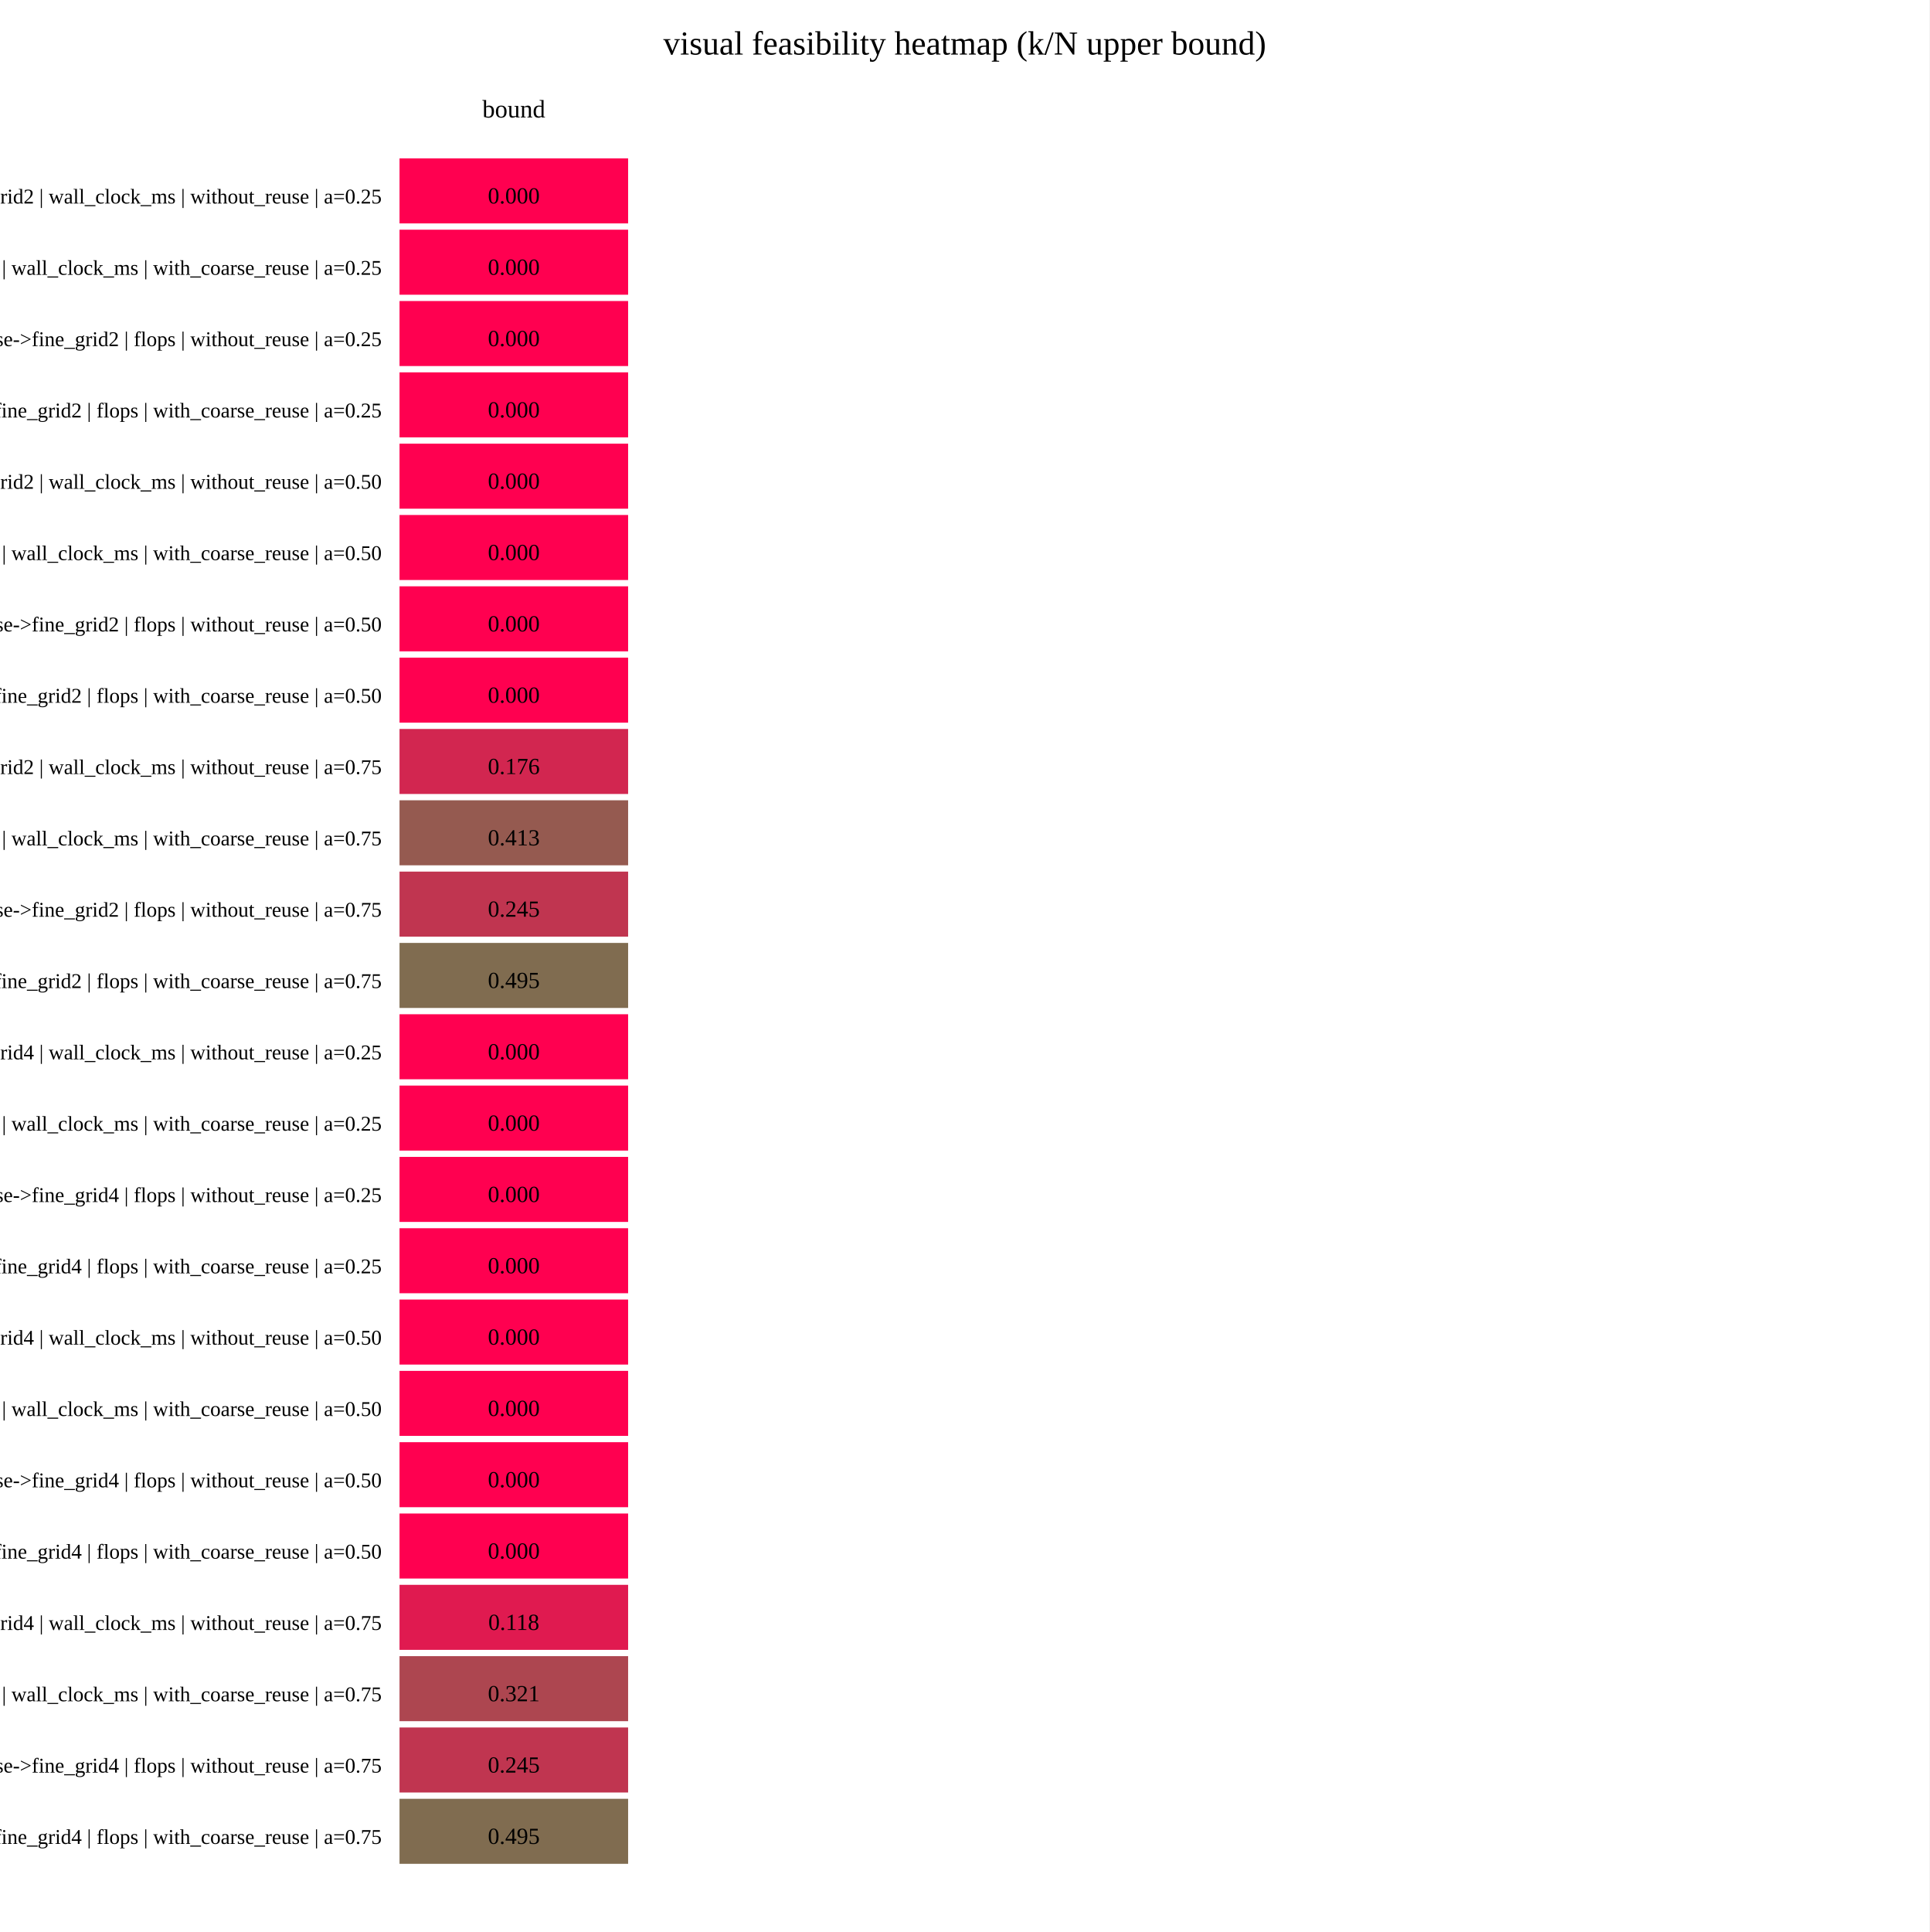
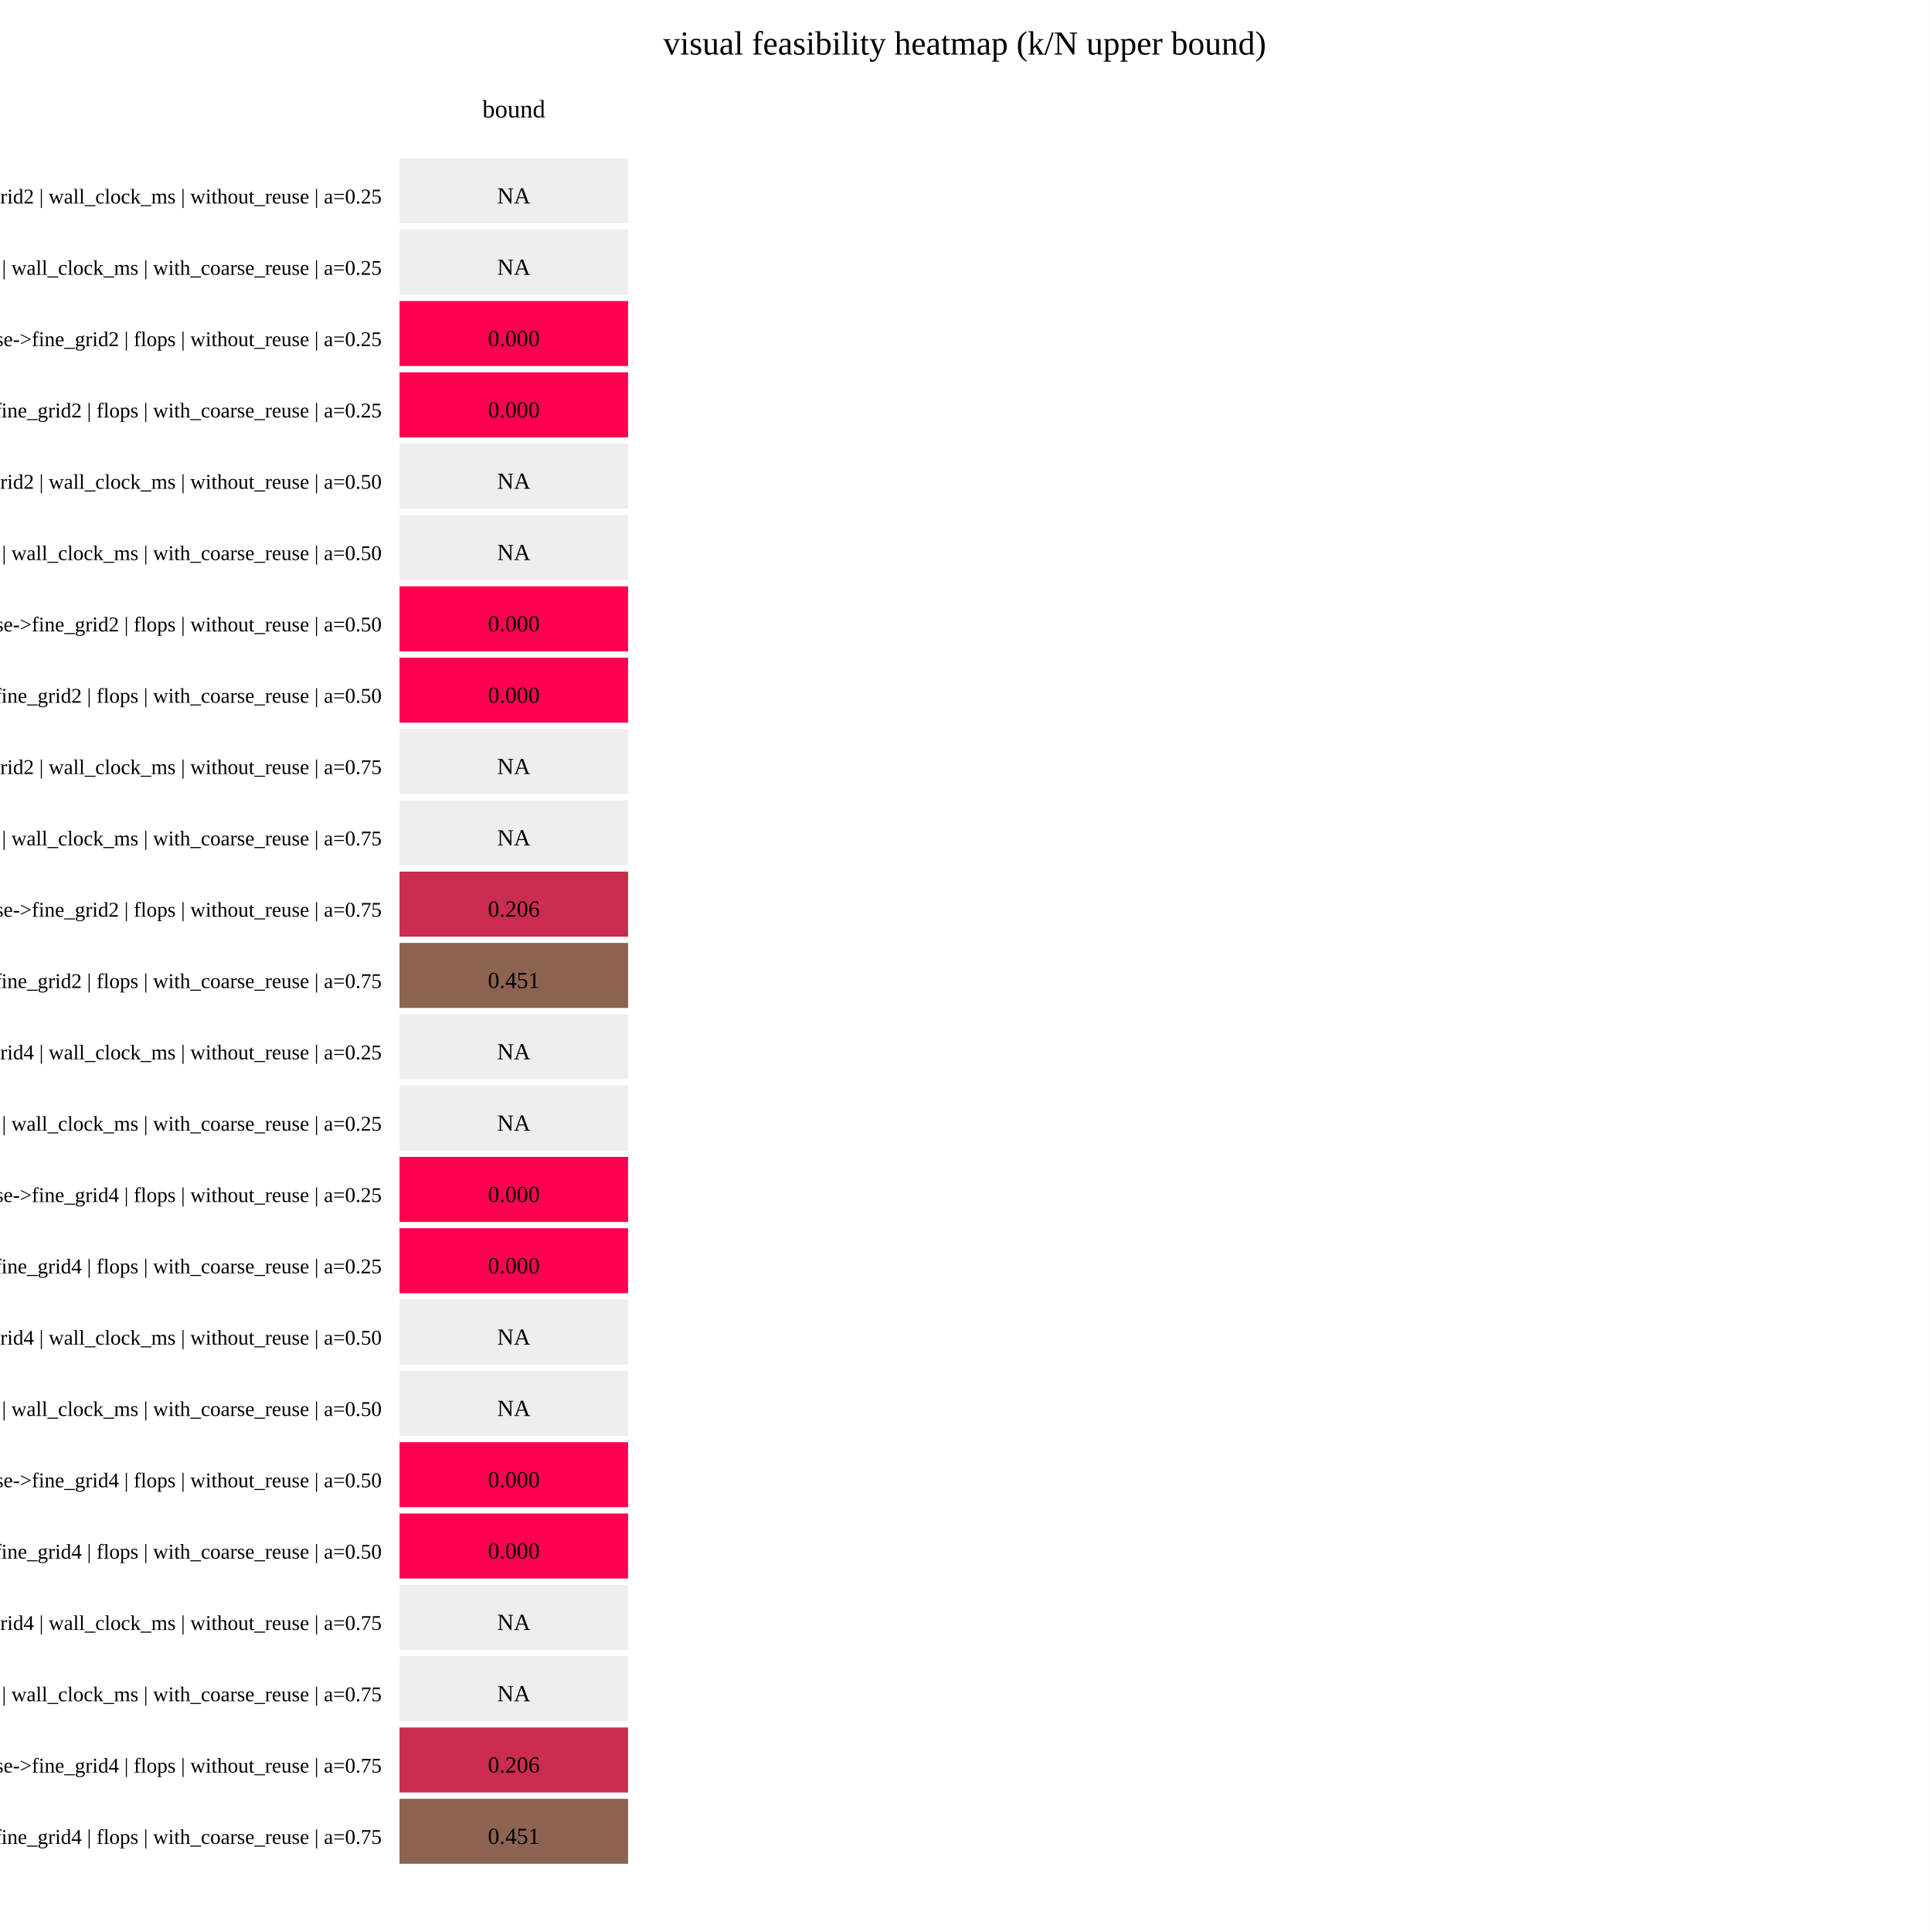
<svg xmlns="http://www.w3.org/2000/svg" width="920" height="921" viewBox="0 0 920 921">
  <rect width="100%" height="100%" fill="white" />
  <text x="460.0" y="26" text-anchor="middle" font-size="16">visual feasibility heatmap (k/N upper bound)</text>
  <text x="245.0" y="56" text-anchor="middle" font-size="12">bound</text>
  <text x="182" y="97" text-anchor="end" font-size="10">coarse-&gt;fine_grid2 | wall_clock_ms | without_reuse | a=0.25</text>
-   <rect x="190" y="75" width="110" height="32" fill="rgb(255,0,80)" stroke="white" />
-   <text x="245.0" y="97" text-anchor="middle" font-size="11">0.000</text>
+   <rect x="190" y="75" width="110" height="32" fill="#eeeeee" stroke="white" />
+   <text x="245.0" y="97" text-anchor="middle" font-size="11">NA</text>
  <text x="182" y="131" text-anchor="end" font-size="10">coarse-&gt;fine_grid2 | wall_clock_ms | with_coarse_reuse | a=0.25</text>
-   <rect x="190" y="109" width="110" height="32" fill="rgb(255,0,80)" stroke="white" />
-   <text x="245.0" y="131" text-anchor="middle" font-size="11">0.000</text>
+   <rect x="190" y="109" width="110" height="32" fill="#eeeeee" stroke="white" />
+   <text x="245.0" y="131" text-anchor="middle" font-size="11">NA</text>
  <text x="182" y="165" text-anchor="end" font-size="10">coarse-&gt;fine_grid2 | flops | without_reuse | a=0.25</text>
  <rect x="190" y="143" width="110" height="32" fill="rgb(255,0,80)" stroke="white" />
  <text x="245.0" y="165" text-anchor="middle" font-size="11">0.000</text>
  <text x="182" y="199" text-anchor="end" font-size="10">coarse-&gt;fine_grid2 | flops | with_coarse_reuse | a=0.25</text>
  <rect x="190" y="177" width="110" height="32" fill="rgb(255,0,80)" stroke="white" />
  <text x="245.0" y="199" text-anchor="middle" font-size="11">0.000</text>
  <text x="182" y="233" text-anchor="end" font-size="10">coarse-&gt;fine_grid2 | wall_clock_ms | without_reuse | a=0.50</text>
-   <rect x="190" y="211" width="110" height="32" fill="rgb(255,0,80)" stroke="white" />
-   <text x="245.0" y="233" text-anchor="middle" font-size="11">0.000</text>
+   <rect x="190" y="211" width="110" height="32" fill="#eeeeee" stroke="white" />
+   <text x="245.0" y="233" text-anchor="middle" font-size="11">NA</text>
  <text x="182" y="267" text-anchor="end" font-size="10">coarse-&gt;fine_grid2 | wall_clock_ms | with_coarse_reuse | a=0.50</text>
-   <rect x="190" y="245" width="110" height="32" fill="rgb(255,0,80)" stroke="white" />
-   <text x="245.0" y="267" text-anchor="middle" font-size="11">0.000</text>
+   <rect x="190" y="245" width="110" height="32" fill="#eeeeee" stroke="white" />
+   <text x="245.0" y="267" text-anchor="middle" font-size="11">NA</text>
  <text x="182" y="301" text-anchor="end" font-size="10">coarse-&gt;fine_grid2 | flops | without_reuse | a=0.50</text>
  <rect x="190" y="279" width="110" height="32" fill="rgb(255,0,80)" stroke="white" />
  <text x="245.0" y="301" text-anchor="middle" font-size="11">0.000</text>
  <text x="182" y="335" text-anchor="end" font-size="10">coarse-&gt;fine_grid2 | flops | with_coarse_reuse | a=0.50</text>
  <rect x="190" y="313" width="110" height="32" fill="rgb(255,0,80)" stroke="white" />
  <text x="245.0" y="335" text-anchor="middle" font-size="11">0.000</text>
  <text x="182" y="369" text-anchor="end" font-size="10">coarse-&gt;fine_grid2 | wall_clock_ms | without_reuse | a=0.75</text>
-   <rect x="190" y="347" width="110" height="32" fill="rgb(210,38,80)" stroke="white" />
-   <text x="245.0" y="369" text-anchor="middle" font-size="11">0.176</text>
+   <rect x="190" y="347" width="110" height="32" fill="#eeeeee" stroke="white" />
+   <text x="245.0" y="369" text-anchor="middle" font-size="11">NA</text>
  <text x="182" y="403" text-anchor="end" font-size="10">coarse-&gt;fine_grid2 | wall_clock_ms | with_coarse_reuse | a=0.75</text>
-   <rect x="190" y="381" width="110" height="32" fill="rgb(149,90,80)" stroke="white" />
-   <text x="245.0" y="403" text-anchor="middle" font-size="11">0.413</text>
+   <rect x="190" y="381" width="110" height="32" fill="#eeeeee" stroke="white" />
+   <text x="245.0" y="403" text-anchor="middle" font-size="11">NA</text>
  <text x="182" y="437" text-anchor="end" font-size="10">coarse-&gt;fine_grid2 | flops | without_reuse | a=0.75</text>
-   <rect x="190" y="415" width="110" height="32" fill="rgb(192,53,80)" stroke="white" />
-   <text x="245.0" y="437" text-anchor="middle" font-size="11">0.245</text>
+   <rect x="190" y="415" width="110" height="32" fill="rgb(202,45,80)" stroke="white" />
+   <text x="245.0" y="437" text-anchor="middle" font-size="11">0.206</text>
  <text x="182" y="471" text-anchor="end" font-size="10">coarse-&gt;fine_grid2 | flops | with_coarse_reuse | a=0.75</text>
-   <rect x="190" y="449" width="110" height="32" fill="rgb(128,108,80)" stroke="white" />
-   <text x="245.0" y="471" text-anchor="middle" font-size="11">0.495</text>
+   <rect x="190" y="449" width="110" height="32" fill="rgb(139,99,80)" stroke="white" />
+   <text x="245.0" y="471" text-anchor="middle" font-size="11">0.451</text>
  <text x="182" y="505" text-anchor="end" font-size="10">coarse-&gt;fine_grid4 | wall_clock_ms | without_reuse | a=0.25</text>
-   <rect x="190" y="483" width="110" height="32" fill="rgb(255,0,80)" stroke="white" />
-   <text x="245.0" y="505" text-anchor="middle" font-size="11">0.000</text>
+   <rect x="190" y="483" width="110" height="32" fill="#eeeeee" stroke="white" />
+   <text x="245.0" y="505" text-anchor="middle" font-size="11">NA</text>
  <text x="182" y="539" text-anchor="end" font-size="10">coarse-&gt;fine_grid4 | wall_clock_ms | with_coarse_reuse | a=0.25</text>
-   <rect x="190" y="517" width="110" height="32" fill="rgb(255,0,80)" stroke="white" />
-   <text x="245.0" y="539" text-anchor="middle" font-size="11">0.000</text>
+   <rect x="190" y="517" width="110" height="32" fill="#eeeeee" stroke="white" />
+   <text x="245.0" y="539" text-anchor="middle" font-size="11">NA</text>
  <text x="182" y="573" text-anchor="end" font-size="10">coarse-&gt;fine_grid4 | flops | without_reuse | a=0.25</text>
  <rect x="190" y="551" width="110" height="32" fill="rgb(255,0,80)" stroke="white" />
  <text x="245.0" y="573" text-anchor="middle" font-size="11">0.000</text>
  <text x="182" y="607" text-anchor="end" font-size="10">coarse-&gt;fine_grid4 | flops | with_coarse_reuse | a=0.25</text>
  <rect x="190" y="585" width="110" height="32" fill="rgb(255,0,80)" stroke="white" />
  <text x="245.0" y="607" text-anchor="middle" font-size="11">0.000</text>
  <text x="182" y="641" text-anchor="end" font-size="10">coarse-&gt;fine_grid4 | wall_clock_ms | without_reuse | a=0.50</text>
-   <rect x="190" y="619" width="110" height="32" fill="rgb(255,0,80)" stroke="white" />
-   <text x="245.0" y="641" text-anchor="middle" font-size="11">0.000</text>
+   <rect x="190" y="619" width="110" height="32" fill="#eeeeee" stroke="white" />
+   <text x="245.0" y="641" text-anchor="middle" font-size="11">NA</text>
  <text x="182" y="675" text-anchor="end" font-size="10">coarse-&gt;fine_grid4 | wall_clock_ms | with_coarse_reuse | a=0.50</text>
-   <rect x="190" y="653" width="110" height="32" fill="rgb(255,0,80)" stroke="white" />
-   <text x="245.0" y="675" text-anchor="middle" font-size="11">0.000</text>
+   <rect x="190" y="653" width="110" height="32" fill="#eeeeee" stroke="white" />
+   <text x="245.0" y="675" text-anchor="middle" font-size="11">NA</text>
  <text x="182" y="709" text-anchor="end" font-size="10">coarse-&gt;fine_grid4 | flops | without_reuse | a=0.50</text>
  <rect x="190" y="687" width="110" height="32" fill="rgb(255,0,80)" stroke="white" />
  <text x="245.0" y="709" text-anchor="middle" font-size="11">0.000</text>
  <text x="182" y="743" text-anchor="end" font-size="10">coarse-&gt;fine_grid4 | flops | with_coarse_reuse | a=0.50</text>
  <rect x="190" y="721" width="110" height="32" fill="rgb(255,0,80)" stroke="white" />
  <text x="245.0" y="743" text-anchor="middle" font-size="11">0.000</text>
  <text x="182" y="777" text-anchor="end" font-size="10">coarse-&gt;fine_grid4 | wall_clock_ms | without_reuse | a=0.75</text>
-   <rect x="190" y="755" width="110" height="32" fill="rgb(224,26,80)" stroke="white" />
-   <text x="245.0" y="777" text-anchor="middle" font-size="11">0.118</text>
+   <rect x="190" y="755" width="110" height="32" fill="#eeeeee" stroke="white" />
+   <text x="245.0" y="777" text-anchor="middle" font-size="11">NA</text>
  <text x="182" y="811" text-anchor="end" font-size="10">coarse-&gt;fine_grid4 | wall_clock_ms | with_coarse_reuse | a=0.75</text>
-   <rect x="190" y="789" width="110" height="32" fill="rgb(173,70,80)" stroke="white" />
-   <text x="245.0" y="811" text-anchor="middle" font-size="11">0.321</text>
+   <rect x="190" y="789" width="110" height="32" fill="#eeeeee" stroke="white" />
+   <text x="245.0" y="811" text-anchor="middle" font-size="11">NA</text>
  <text x="182" y="845" text-anchor="end" font-size="10">coarse-&gt;fine_grid4 | flops | without_reuse | a=0.75</text>
-   <rect x="190" y="823" width="110" height="32" fill="rgb(192,53,80)" stroke="white" />
-   <text x="245.0" y="845" text-anchor="middle" font-size="11">0.245</text>
+   <rect x="190" y="823" width="110" height="32" fill="rgb(202,45,80)" stroke="white" />
+   <text x="245.0" y="845" text-anchor="middle" font-size="11">0.206</text>
  <text x="182" y="879" text-anchor="end" font-size="10">coarse-&gt;fine_grid4 | flops | with_coarse_reuse | a=0.75</text>
-   <rect x="190" y="857" width="110" height="32" fill="rgb(128,108,80)" stroke="white" />
-   <text x="245.0" y="879" text-anchor="middle" font-size="11">0.495</text>
+   <rect x="190" y="857" width="110" height="32" fill="rgb(139,99,80)" stroke="white" />
+   <text x="245.0" y="879" text-anchor="middle" font-size="11">0.451</text>
</svg>
